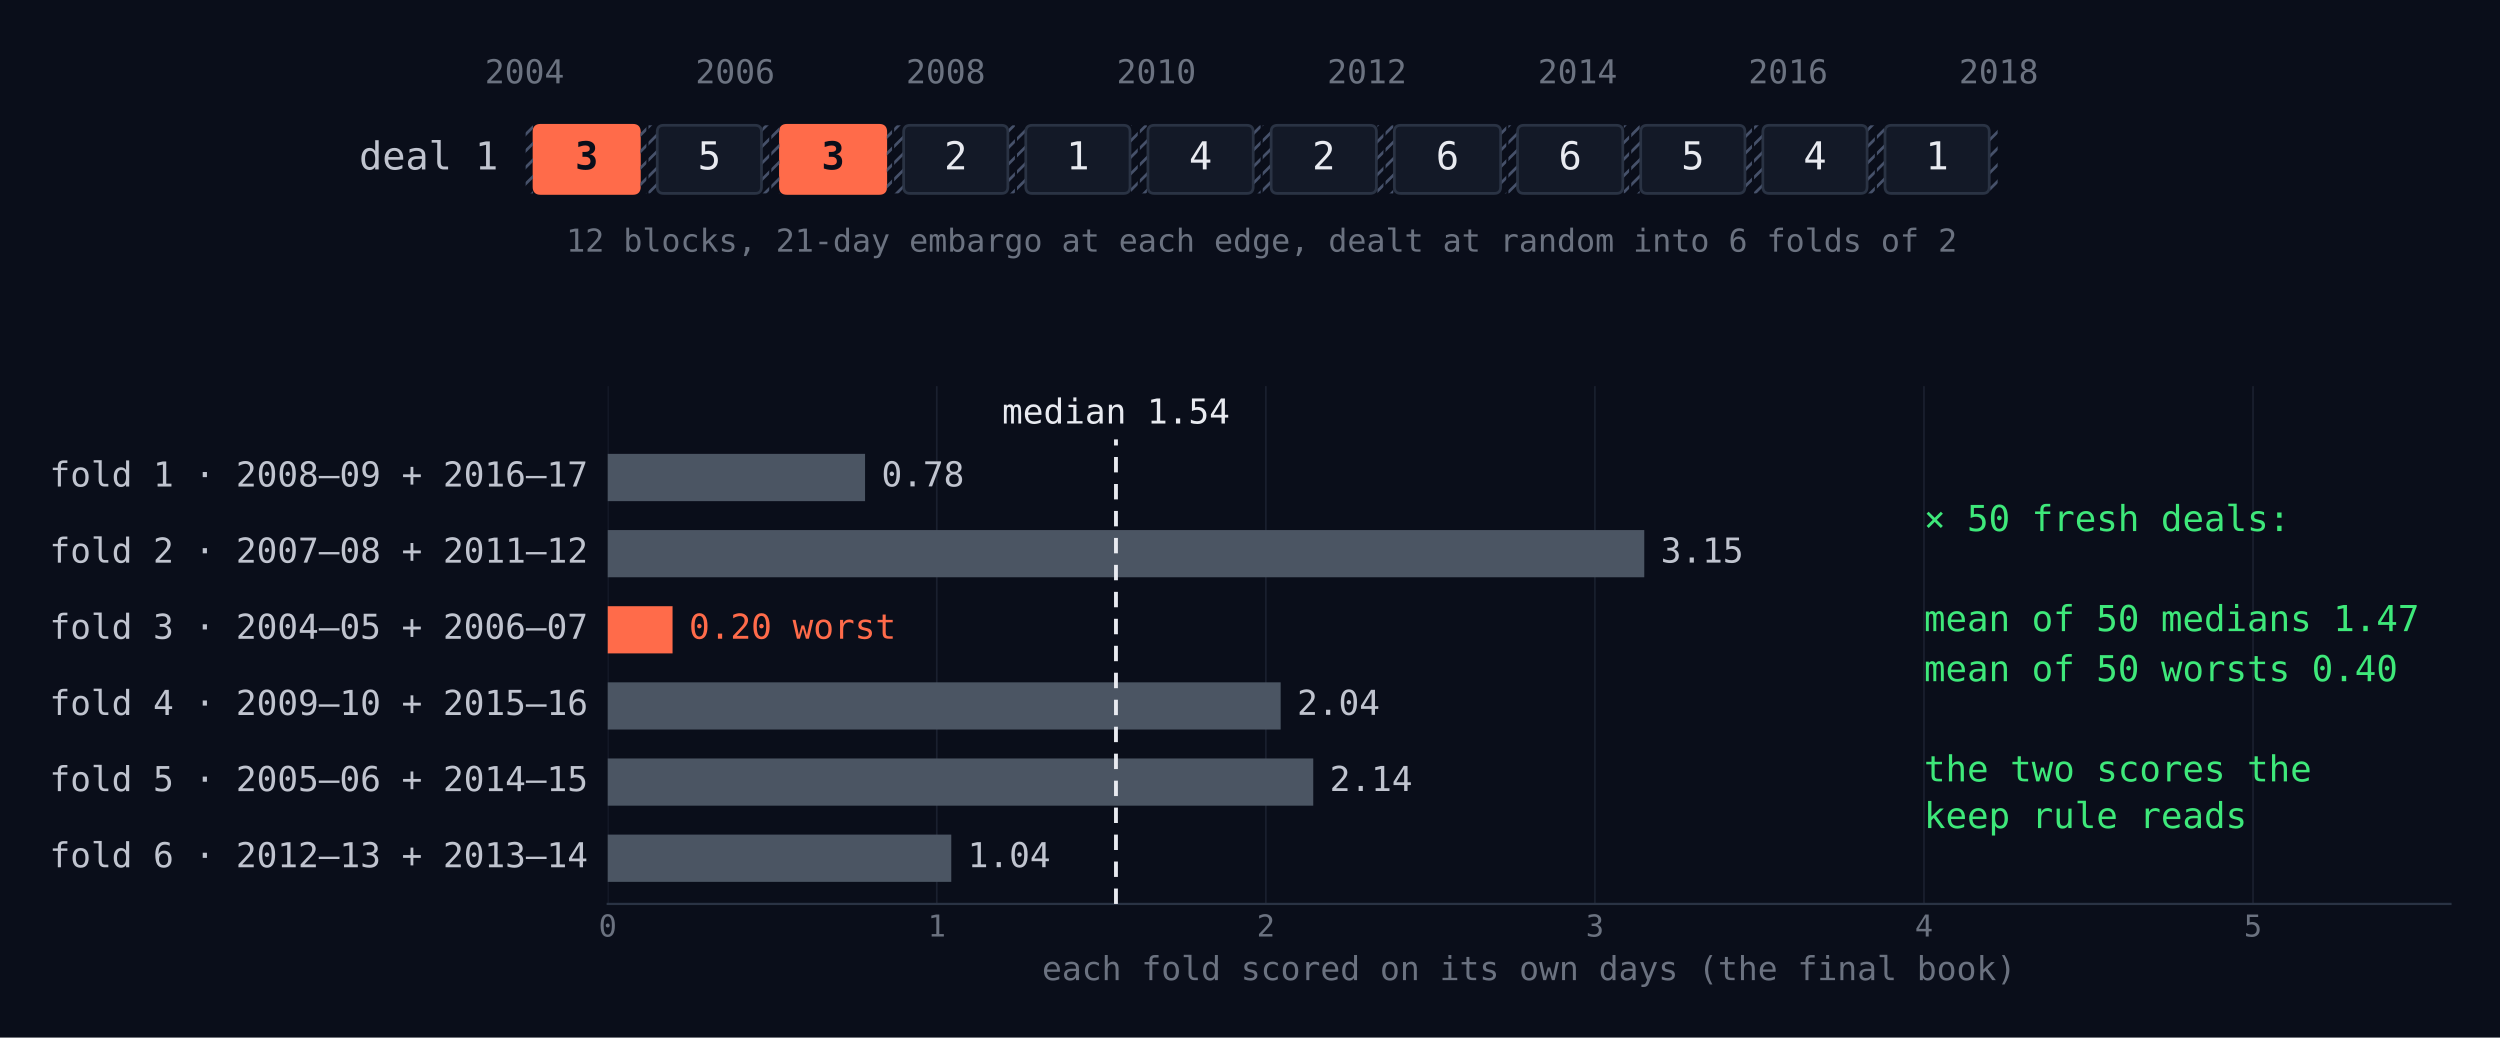
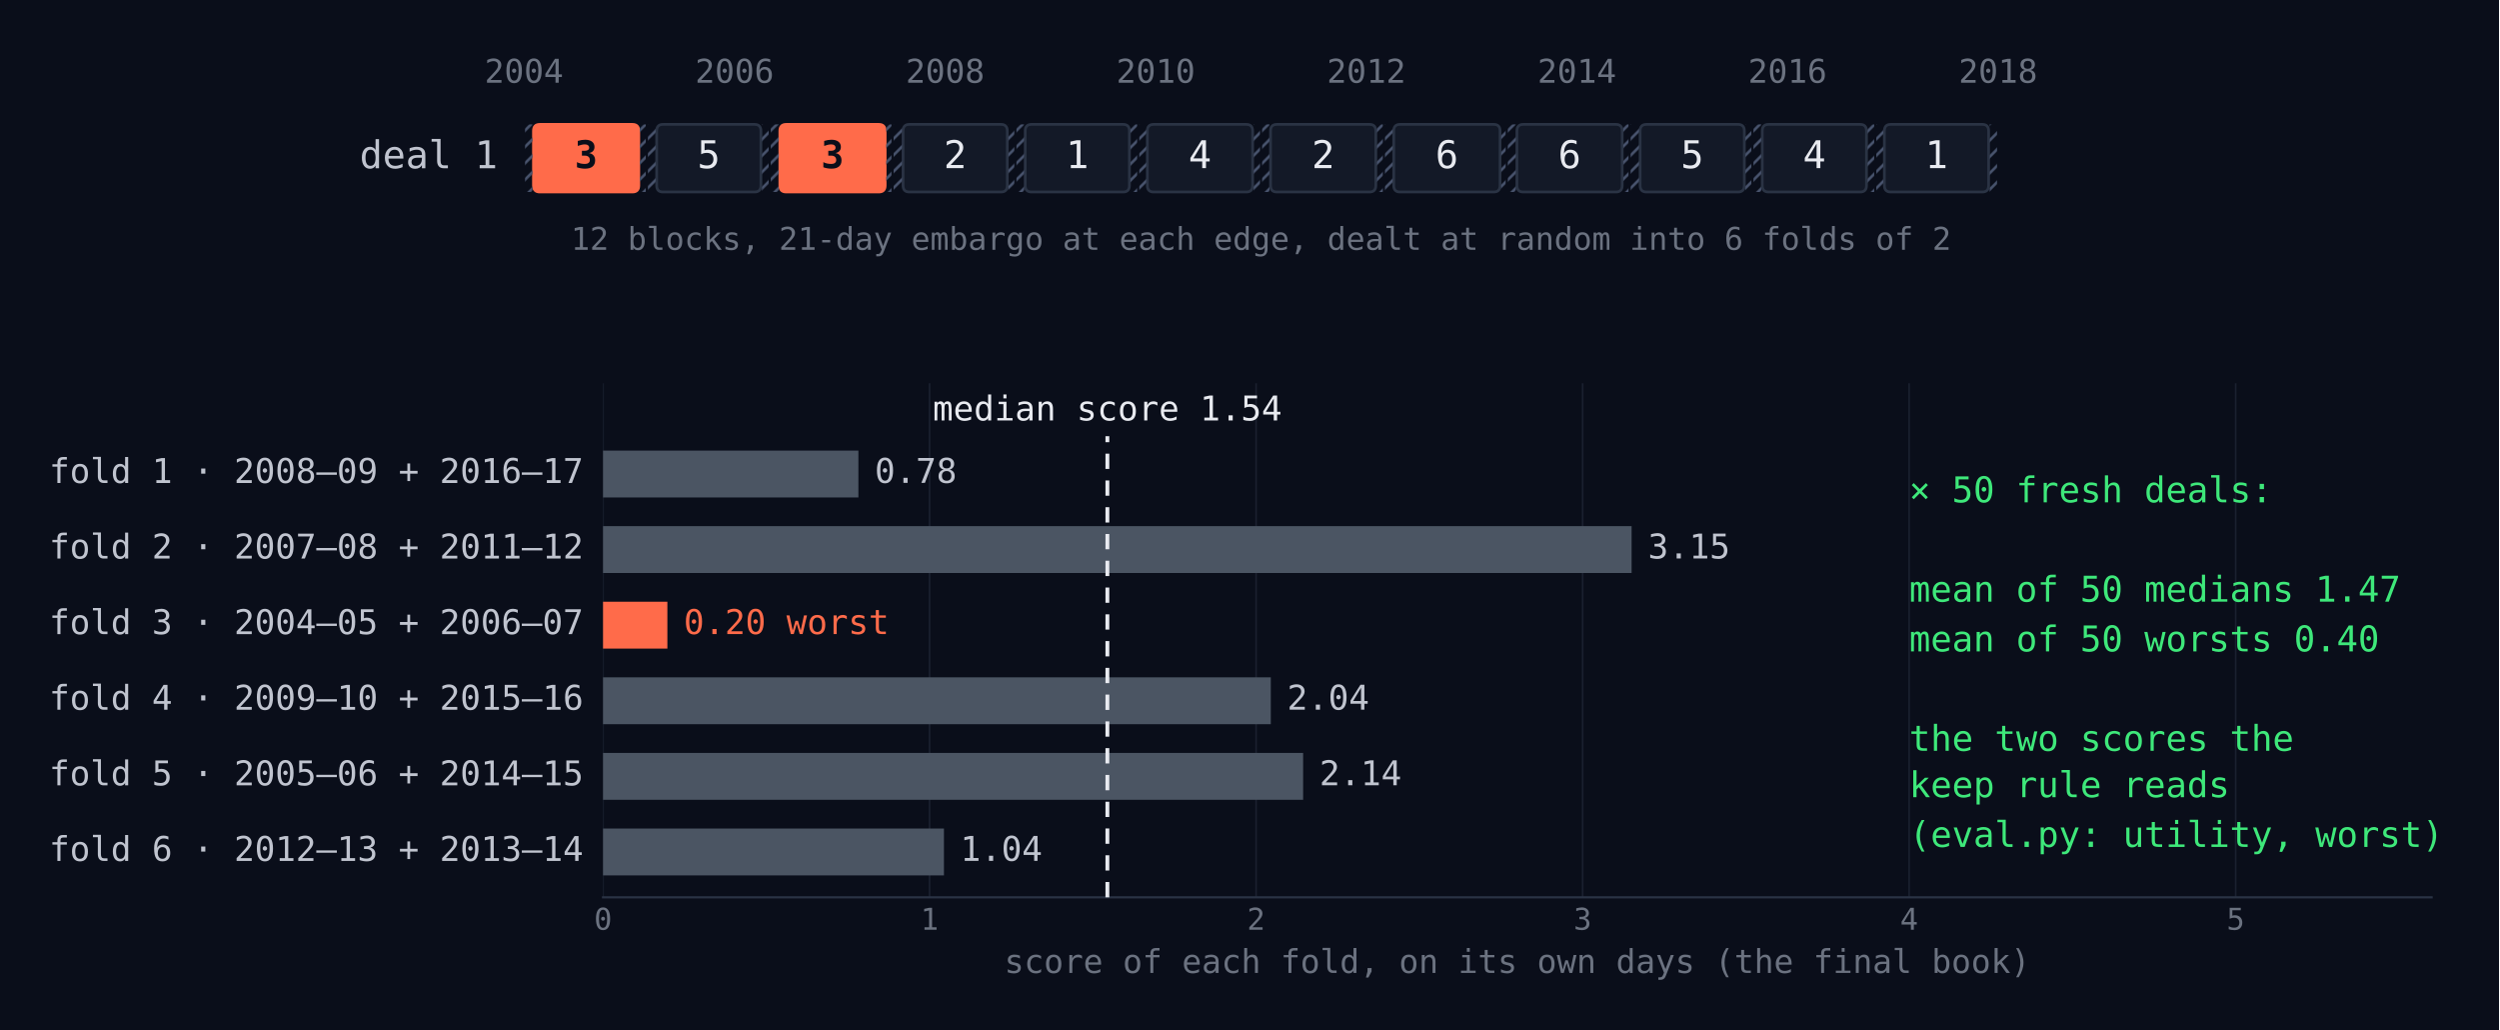
- <svg xmlns="http://www.w3.org/2000/svg" width="908.434pt" height="377.029pt" viewBox="0 0 908.434 377.029" version="1.1">
+ <svg xmlns="http://www.w3.org/2000/svg" width="915.12pt" height="377.029pt" viewBox="0 0 915.12 377.029" version="1.1">
  <defs>
    <style type="text/css">*{stroke-linejoin: round; stroke-linecap: butt}</style>
  </defs>
  <g id="figure_1">
    <g id="patch_1">
-       <path d="M 0 377.029  L 908.434 377.029  L 908.434 0  L 0 0  z " style="fill: #0a0e1a" />
+       <path d="M 0 377.029  L 915.12 377.029  L 915.12 0  L 0 0  z " style="fill: #0a0e1a" />
    </g>
    <g id="axes_1">
      <g id="patch_2">
-         <path d="M 196.355 70.278  L 230.025 70.278  Q 232.321 70.278 232.321 67.883  L 232.321 47.93  Q 232.321 45.536 230.025 45.536  L 196.355 45.536  Q 194.059 45.536 194.059 47.93  L 194.059 67.883  Q 194.059 70.278 196.355 70.278  z " clip-path="url(#p0893c1e6b3)" style="fill: #ff6b4a; stroke: #ff6b4a; stroke-linejoin: miter" />
+         <path d="M 197.669 70.278  L 231.6 70.278  Q 233.914 70.278 233.914 67.883  L 233.914 47.93  Q 233.914 45.536 231.6 45.536  L 197.669 45.536  Q 195.356 45.536 195.356 47.93  L 195.356 67.883  Q 195.356 70.278 197.669 70.278  z " clip-path="url(#p35f66457c1)" style="fill: #ff6b4a; stroke: #ff6b4a; stroke-linejoin: miter" />
      </g>
      <g id="patch_3">
-         <path d="M 190.998 70.278  L 193.676 70.278  L 193.676 45.536  L 190.998 45.536  z " clip-path="url(#p0893c1e6b3)" style="fill: url(#h77c3becc8c)" />
+         <path d="M 192.271 70.278  L 194.97 70.278  L 194.97 45.536  L 192.271 45.536  z " clip-path="url(#p35f66457c1)" style="fill: url(#h7b17776510)" />
      </g>
      <g id="patch_4">
-         <path d="M 232.703 70.278  L 234.871 70.278  L 234.871 45.536  L 232.703 45.536  z " clip-path="url(#p0893c1e6b3)" style="fill: url(#h77c3becc8c)" />
+         <path d="M 234.299 70.278  L 236.484 70.278  L 236.484 45.536  L 234.299 45.536  z " clip-path="url(#p35f66457c1)" style="fill: url(#h7b17776510)" />
      </g>
      <g id="patch_5">
-         <path d="M 241.121 70.278  L 274.408 70.278  Q 276.704 70.278 276.704 67.883  L 276.704 47.93  Q 276.704 45.536 274.408 45.536  L 241.121 45.536  Q 238.825 45.536 238.825 47.93  L 238.825 67.883  Q 238.825 70.278 241.121 70.278  z " clip-path="url(#p0893c1e6b3)" style="fill: #131927; stroke: #2a3344; stroke-linejoin: miter" />
+         <path d="M 242.782 70.278  L 276.327 70.278  Q 278.641 70.278 278.641 67.883  L 278.641 47.93  Q 278.641 45.536 276.327 45.536  L 242.782 45.536  Q 240.468 45.536 240.468 47.93  L 240.468 67.883  Q 240.468 70.278 242.782 70.278  z " clip-path="url(#p35f66457c1)" style="fill: #131927; stroke: #2a3344; stroke-linejoin: miter" />
      </g>
      <g id="patch_6">
-         <path d="M 235.637 70.278  L 238.442 70.278  L 238.442 45.536  L 235.637 45.536  z " clip-path="url(#p0893c1e6b3)" style="fill: url(#h77c3becc8c)" />
+         <path d="M 237.255 70.278  L 240.083 70.278  L 240.083 45.536  L 237.255 45.536  z " clip-path="url(#p35f66457c1)" style="fill: url(#h7b17776510)" />
      </g>
      <g id="patch_7">
-         <path d="M 277.087 70.278  L 279.51 70.278  L 279.51 45.536  L 277.087 45.536  z " clip-path="url(#p0893c1e6b3)" style="fill: url(#h77c3becc8c)" />
+         <path d="M 279.026 70.278  L 281.468 70.278  L 281.468 45.536  L 279.026 45.536  z " clip-path="url(#p35f66457c1)" style="fill: url(#h7b17776510)" />
      </g>
      <g id="patch_8">
-         <path d="M 285.887 70.278  L 319.557 70.278  Q 321.853 70.278 321.853 67.883  L 321.853 47.93  Q 321.853 45.536 319.557 45.536  L 285.887 45.536  Q 283.591 45.536 283.591 47.93  L 283.591 67.883  Q 283.591 70.278 285.887 70.278  z " clip-path="url(#p0893c1e6b3)" style="fill: #ff6b4a; stroke: #ff6b4a; stroke-linejoin: miter" />
+         <path d="M 287.894 70.278  L 321.825 70.278  Q 324.139 70.278 324.139 67.883  L 324.139 47.93  Q 324.139 45.536 321.825 45.536  L 287.894 45.536  Q 285.581 45.536 285.581 47.93  L 285.581 67.883  Q 285.581 70.278 287.894 70.278  z " clip-path="url(#p35f66457c1)" style="fill: #ff6b4a; stroke: #ff6b4a; stroke-linejoin: miter" />
      </g>
      <g id="patch_9">
-         <path d="M 280.275 70.278  L 283.209 70.278  L 283.209 45.536  L 280.275 45.536  z " clip-path="url(#p0893c1e6b3)" style="fill: url(#h77c3becc8c)" />
+         <path d="M 282.239 70.278  L 285.195 70.278  L 285.195 45.536  L 282.239 45.536  z " clip-path="url(#p35f66457c1)" style="fill: url(#h7b17776510)" />
      </g>
      <g id="patch_10">
-         <path d="M 322.236 70.278  L 324.149 70.278  L 324.149 45.536  L 322.236 45.536  z " clip-path="url(#p0893c1e6b3)" style="fill: url(#h77c3becc8c)" />
+         <path d="M 324.524 70.278  L 326.452 70.278  L 326.452 45.536  L 324.524 45.536  z " clip-path="url(#p35f66457c1)" style="fill: url(#h7b17776510)" />
      </g>
      <g id="patch_11">
-         <path d="M 330.653 70.278  L 363.941 70.278  Q 366.237 70.278 366.237 67.883  L 366.237 47.93  Q 366.237 45.536 363.941 45.536  L 330.653 45.536  Q 328.357 45.536 328.357 47.93  L 328.357 67.883  Q 328.357 70.278 330.653 70.278  z " clip-path="url(#p0893c1e6b3)" style="fill: #131927; stroke: #2a3344; stroke-linejoin: miter" />
+         <path d="M 333.007 70.278  L 366.552 70.278  Q 368.866 70.278 368.866 67.883  L 368.866 47.93  Q 368.866 45.536 366.552 45.536  L 333.007 45.536  Q 330.694 45.536 330.694 47.93  L 330.694 67.883  Q 330.694 70.278 333.007 70.278  z " clip-path="url(#p35f66457c1)" style="fill: #131927; stroke: #2a3344; stroke-linejoin: miter" />
      </g>
      <g id="patch_12">
-         <path d="M 324.914 70.278  L 327.975 70.278  L 327.975 45.536  L 324.914 45.536  z " clip-path="url(#p0893c1e6b3)" style="fill: url(#h77c3becc8c)" />
+         <path d="M 327.223 70.278  L 330.308 70.278  L 330.308 45.536  L 327.223 45.536  z " clip-path="url(#p35f66457c1)" style="fill: url(#h7b17776510)" />
      </g>
      <g id="patch_13">
-         <path d="M 366.619 70.278  L 368.787 70.278  L 368.787 45.536  L 366.619 45.536  z " clip-path="url(#p0893c1e6b3)" style="fill: url(#h77c3becc8c)" />
+         <path d="M 369.251 70.278  L 371.436 70.278  L 371.436 45.536  L 369.251 45.536  z " clip-path="url(#p35f66457c1)" style="fill: url(#h7b17776510)" />
      </g>
      <g id="patch_14">
-         <path d="M 375.037 70.278  L 408.324 70.278  Q 410.62 70.278 410.62 67.883  L 410.62 47.93  Q 410.62 45.536 408.324 45.536  L 375.037 45.536  Q 372.741 45.536 372.741 47.93  L 372.741 67.883  Q 372.741 70.278 375.037 70.278  z " clip-path="url(#p0893c1e6b3)" style="fill: #131927; stroke: #2a3344; stroke-linejoin: miter" />
+         <path d="M 377.734 70.278  L 411.279 70.278  Q 413.593 70.278 413.593 67.883  L 413.593 47.93  Q 413.593 45.536 411.279 45.536  L 377.734 45.536  Q 375.421 45.536 375.421 47.93  L 375.421 67.883  Q 375.421 70.278 377.734 70.278  z " clip-path="url(#p35f66457c1)" style="fill: #131927; stroke: #2a3344; stroke-linejoin: miter" />
      </g>
      <g id="patch_15">
-         <path d="M 369.553 70.278  L 372.358 70.278  L 372.358 45.536  L 369.553 45.536  z " clip-path="url(#p0893c1e6b3)" style="fill: url(#h77c3becc8c)" />
+         <path d="M 372.208 70.278  L 375.035 70.278  L 375.035 45.536  L 372.208 45.536  z " clip-path="url(#p35f66457c1)" style="fill: url(#h7b17776510)" />
      </g>
      <g id="patch_16">
-         <path d="M 411.003 70.278  L 413.426 70.278  L 413.426 45.536  L 411.003 45.536  z " clip-path="url(#p0893c1e6b3)" style="fill: url(#h77c3becc8c)" />
+         <path d="M 413.978 70.278  L 416.42 70.278  L 416.42 45.536  L 413.978 45.536  z " clip-path="url(#p35f66457c1)" style="fill: url(#h7b17776510)" />
      </g>
      <g id="patch_17">
-         <path d="M 419.42 70.278  L 453.091 70.278  Q 455.386 70.278 455.386 67.883  L 455.386 47.93  Q 455.386 45.536 453.091 45.536  L 419.42 45.536  Q 417.125 45.536 417.125 47.93  L 417.125 67.883  Q 417.125 70.278 419.42 70.278  z " clip-path="url(#p0893c1e6b3)" style="fill: #131927; stroke: #2a3344; stroke-linejoin: miter" />
+         <path d="M 422.461 70.278  L 456.392 70.278  Q 458.706 70.278 458.706 67.883  L 458.706 47.93  Q 458.706 45.536 456.392 45.536  L 422.461 45.536  Q 420.148 45.536 420.148 47.93  L 420.148 67.883  Q 420.148 70.278 422.461 70.278  z " clip-path="url(#p35f66457c1)" style="fill: #131927; stroke: #2a3344; stroke-linejoin: miter" />
      </g>
      <g id="patch_18">
-         <path d="M 414.191 70.278  L 416.742 70.278  L 416.742 45.536  L 414.191 45.536  z " clip-path="url(#p0893c1e6b3)" style="fill: url(#h77c3becc8c)" />
+         <path d="M 417.192 70.278  L 419.762 70.278  L 419.762 45.536  L 417.192 45.536  z " clip-path="url(#p35f66457c1)" style="fill: url(#h7b17776510)" />
      </g>
      <g id="patch_19">
-         <path d="M 455.769 70.278  L 458.065 70.278  L 458.065 45.536  L 455.769 45.536  z " clip-path="url(#p0893c1e6b3)" style="fill: url(#h77c3becc8c)" />
+         <path d="M 459.091 70.278  L 461.405 70.278  L 461.405 45.536  L 459.091 45.536  z " clip-path="url(#p35f66457c1)" style="fill: url(#h7b17776510)" />
      </g>
      <g id="patch_20">
-         <path d="M 464.187 70.278  L 497.857 70.278  Q 500.153 70.278 500.153 67.883  L 500.153 47.93  Q 500.153 45.536 497.857 45.536  L 464.187 45.536  Q 461.891 45.536 461.891 47.93  L 461.891 67.883  Q 461.891 70.278 464.187 70.278  z " clip-path="url(#p0893c1e6b3)" style="fill: #131927; stroke: #2a3344; stroke-linejoin: miter" />
+         <path d="M 467.574 70.278  L 501.505 70.278  Q 503.818 70.278 503.818 67.883  L 503.818 47.93  Q 503.818 45.536 501.505 45.536  L 467.574 45.536  Q 465.26 45.536 465.26 47.93  L 465.26 67.883  Q 465.26 70.278 467.574 70.278  z " clip-path="url(#p35f66457c1)" style="fill: #131927; stroke: #2a3344; stroke-linejoin: miter" />
      </g>
      <g id="patch_21">
-         <path d="M 458.83 70.278  L 461.508 70.278  L 461.508 45.536  L 458.83 45.536  z " clip-path="url(#p0893c1e6b3)" style="fill: url(#h77c3becc8c)" />
+         <path d="M 462.176 70.278  L 464.875 70.278  L 464.875 45.536  L 462.176 45.536  z " clip-path="url(#p35f66457c1)" style="fill: url(#h7b17776510)" />
      </g>
      <g id="patch_22">
-         <path d="M 500.535 70.278  L 502.703 70.278  L 502.703 45.536  L 500.535 45.536  z " clip-path="url(#p0893c1e6b3)" style="fill: url(#h77c3becc8c)" />
+         <path d="M 504.204 70.278  L 506.389 70.278  L 506.389 45.536  L 504.204 45.536  z " clip-path="url(#p35f66457c1)" style="fill: url(#h7b17776510)" />
      </g>
      <g id="patch_23">
-         <path d="M 508.953 70.278  L 543.006 70.278  Q 545.301 70.278 545.301 67.883  L 545.301 47.93  Q 545.301 45.536 543.006 45.536  L 508.953 45.536  Q 506.657 45.536 506.657 47.93  L 506.657 67.883  Q 506.657 70.278 508.953 70.278  z " clip-path="url(#p0893c1e6b3)" style="fill: #131927; stroke: #2a3344; stroke-linejoin: miter" />
+         <path d="M 512.686 70.278  L 547.003 70.278  Q 549.316 70.278 549.316 67.883  L 549.316 47.93  Q 549.316 45.536 547.003 45.536  L 512.686 45.536  Q 510.373 45.536 510.373 47.93  L 510.373 67.883  Q 510.373 70.278 512.686 70.278  z " clip-path="url(#p35f66457c1)" style="fill: #131927; stroke: #2a3344; stroke-linejoin: miter" />
      </g>
      <g id="patch_24">
-         <path d="M 503.469 70.278  L 506.274 70.278  L 506.274 45.536  L 503.469 45.536  z " clip-path="url(#p0893c1e6b3)" style="fill: url(#h77c3becc8c)" />
+         <path d="M 507.16 70.278  L 509.987 70.278  L 509.987 45.536  L 507.16 45.536  z " clip-path="url(#p35f66457c1)" style="fill: url(#h7b17776510)" />
      </g>
      <g id="patch_25">
-         <path d="M 545.684 70.278  L 547.342 70.278  L 547.342 45.536  L 545.684 45.536  z " clip-path="url(#p0893c1e6b3)" style="fill: url(#h77c3becc8c)" />
+         <path d="M 549.702 70.278  L 551.373 70.278  L 551.373 45.536  L 549.702 45.536  z " clip-path="url(#p35f66457c1)" style="fill: url(#h7b17776510)" />
      </g>
      <g id="patch_26">
-         <path d="M 553.719 70.278  L 587.389 70.278  Q 589.685 70.278 589.685 67.883  L 589.685 47.93  Q 589.685 45.536 587.389 45.536  L 553.719 45.536  Q 551.423 45.536 551.423 47.93  L 551.423 67.883  Q 551.423 70.278 553.719 70.278  z " clip-path="url(#p0893c1e6b3)" style="fill: #131927; stroke: #2a3344; stroke-linejoin: miter" />
+         <path d="M 557.799 70.278  L 591.73 70.278  Q 594.043 70.278 594.043 67.883  L 594.043 47.93  Q 594.043 45.536 591.73 45.536  L 557.799 45.536  Q 555.486 45.536 555.486 47.93  L 555.486 67.883  Q 555.486 70.278 557.799 70.278  z " clip-path="url(#p35f66457c1)" style="fill: #131927; stroke: #2a3344; stroke-linejoin: miter" />
      </g>
      <g id="patch_27">
-         <path d="M 548.107 70.278  L 551.041 70.278  L 551.041 45.536  L 548.107 45.536  z " clip-path="url(#p0893c1e6b3)" style="fill: url(#h77c3becc8c)" />
+         <path d="M 552.144 70.278  L 555.1 70.278  L 555.1 45.536  L 552.144 45.536  z " clip-path="url(#p35f66457c1)" style="fill: url(#h7b17776510)" />
      </g>
      <g id="patch_28">
-         <path d="M 590.068 70.278  L 591.981 70.278  L 591.981 45.536  L 590.068 45.536  z " clip-path="url(#p0893c1e6b3)" style="fill: url(#h77c3becc8c)" />
+         <path d="M 594.429 70.278  L 596.357 70.278  L 596.357 45.536  L 594.429 45.536  z " clip-path="url(#p35f66457c1)" style="fill: url(#h7b17776510)" />
      </g>
      <g id="patch_29">
-         <path d="M 598.485 70.278  L 631.773 70.278  Q 634.069 70.278 634.069 67.883  L 634.069 47.93  Q 634.069 45.536 631.773 45.536  L 598.485 45.536  Q 596.189 45.536 596.189 47.93  L 596.189 67.883  Q 596.189 70.278 598.485 70.278  z " clip-path="url(#p0893c1e6b3)" style="fill: #131927; stroke: #2a3344; stroke-linejoin: miter" />
+         <path d="M 602.912 70.278  L 636.457 70.278  Q 638.77 70.278 638.77 67.883  L 638.77 47.93  Q 638.77 45.536 636.457 45.536  L 602.912 45.536  Q 600.598 45.536 600.598 47.93  L 600.598 67.883  Q 600.598 70.278 602.912 70.278  z " clip-path="url(#p35f66457c1)" style="fill: #131927; stroke: #2a3344; stroke-linejoin: miter" />
      </g>
      <g id="patch_30">
-         <path d="M 592.746 70.278  L 595.807 70.278  L 595.807 45.536  L 592.746 45.536  z " clip-path="url(#p0893c1e6b3)" style="fill: url(#h77c3becc8c)" />
+         <path d="M 597.128 70.278  L 600.213 70.278  L 600.213 45.536  L 597.128 45.536  z " clip-path="url(#p35f66457c1)" style="fill: url(#h7b17776510)" />
      </g>
      <g id="patch_31">
-         <path d="M 634.451 70.278  L 636.619 70.278  L 636.619 45.536  L 634.451 45.536  z " clip-path="url(#p0893c1e6b3)" style="fill: url(#h77c3becc8c)" />
+         <path d="M 639.156 70.278  L 641.341 70.278  L 641.341 45.536  L 639.156 45.536  z " clip-path="url(#p35f66457c1)" style="fill: url(#h7b17776510)" />
      </g>
      <g id="patch_32">
-         <path d="M 642.869 70.278  L 676.156 70.278  Q 678.452 70.278 678.452 67.883  L 678.452 47.93  Q 678.452 45.536 676.156 45.536  L 642.869 45.536  Q 640.573 45.536 640.573 47.93  L 640.573 67.883  Q 640.573 70.278 642.869 70.278  z " clip-path="url(#p0893c1e6b3)" style="fill: #131927; stroke: #2a3344; stroke-linejoin: miter" />
+         <path d="M 647.639 70.278  L 681.184 70.278  Q 683.498 70.278 683.498 67.883  L 683.498 47.93  Q 683.498 45.536 681.184 45.536  L 647.639 45.536  Q 645.325 45.536 645.325 47.93  L 645.325 67.883  Q 645.325 70.278 647.639 70.278  z " clip-path="url(#p35f66457c1)" style="fill: #131927; stroke: #2a3344; stroke-linejoin: miter" />
      </g>
      <g id="patch_33">
-         <path d="M 637.385 70.278  L 640.19 70.278  L 640.19 45.536  L 637.385 45.536  z " clip-path="url(#p0893c1e6b3)" style="fill: url(#h77c3becc8c)" />
+         <path d="M 642.112 70.278  L 644.94 70.278  L 644.94 45.536  L 642.112 45.536  z " clip-path="url(#p35f66457c1)" style="fill: url(#h7b17776510)" />
      </g>
      <g id="patch_34">
-         <path d="M 678.835 70.278  L 681.258 70.278  L 681.258 45.536  L 678.835 45.536  z " clip-path="url(#p0893c1e6b3)" style="fill: url(#h77c3becc8c)" />
+         <path d="M 683.883 70.278  L 686.325 70.278  L 686.325 45.536  L 683.883 45.536  z " clip-path="url(#p35f66457c1)" style="fill: url(#h7b17776510)" />
      </g>
      <g id="patch_35">
-         <path d="M 687.252 70.278  L 720.54 70.278  Q 722.836 70.278 722.836 67.883  L 722.836 47.93  Q 722.836 45.536 720.54 45.536  L 687.252 45.536  Q 684.957 45.536 684.957 47.93  L 684.957 67.883  Q 684.957 70.278 687.252 70.278  z " clip-path="url(#p0893c1e6b3)" style="fill: #131927; stroke: #2a3344; stroke-linejoin: miter" />
+         <path d="M 692.366 70.278  L 725.911 70.278  Q 728.225 70.278 728.225 67.883  L 728.225 47.93  Q 728.225 45.536 725.911 45.536  L 692.366 45.536  Q 690.052 45.536 690.052 47.93  L 690.052 67.883  Q 690.052 70.278 692.366 70.278  z " clip-path="url(#p35f66457c1)" style="fill: #131927; stroke: #2a3344; stroke-linejoin: miter" />
      </g>
      <g id="patch_36">
-         <path d="M 682.023 70.278  L 684.574 70.278  L 684.574 45.536  L 682.023 45.536  z " clip-path="url(#p0893c1e6b3)" style="fill: url(#h77c3becc8c)" />
+         <path d="M 687.096 70.278  L 689.667 70.278  L 689.667 45.536  L 687.096 45.536  z " clip-path="url(#p35f66457c1)" style="fill: url(#h7b17776510)" />
      </g>
      <g id="patch_37">
-         <path d="M 723.218 70.278  L 725.897 70.278  L 725.897 45.536  L 723.218 45.536  z " clip-path="url(#p0893c1e6b3)" style="fill: url(#h77c3becc8c)" />
+         <path d="M 728.61 70.278  L 731.309 70.278  L 731.309 45.536  L 728.61 45.536  z " clip-path="url(#p35f66457c1)" style="fill: url(#h7b17776510)" />
      </g>
      <g id="text_1">
-         <text style="font-weight: 700; font-size: 14px; font-family: 'IBM Plex Mono', 'DejaVu Sans Mono', monospace; text-anchor: middle; fill: #0a0e1a" x="213.19" y="61.543" transform="rotate(-0 213.1897 61.5434)">3</text>
+         <text style="font-weight: 700; font-size: 14px; font-family: 'IBM Plex Mono', 'DejaVu Sans Mono', monospace; text-anchor: middle; fill: #0a0e1a" x="214.635" y="61.543" transform="rotate(-0 214.6347 61.5434)">3</text>
      </g>
      <g id="text_2">
-         <text style="font-size: 14px; font-family: 'IBM Plex Mono', 'DejaVu Sans Mono', monospace; text-anchor: middle; fill: #e8eaf0" x="257.765" y="61.543" transform="rotate(-0 257.7646 61.5434)">5</text>
+         <text style="font-size: 14px; font-family: 'IBM Plex Mono', 'DejaVu Sans Mono', monospace; text-anchor: middle; fill: #e8eaf0" x="259.554" y="61.543" transform="rotate(-0 259.5545 61.5434)">5</text>
      </g>
      <g id="text_3">
-         <text style="font-weight: 700; font-size: 14px; font-family: 'IBM Plex Mono', 'DejaVu Sans Mono', monospace; text-anchor: middle; fill: #0a0e1a" x="302.722" y="61.543" transform="rotate(-0 302.7221 61.5434)">3</text>
+         <text style="font-weight: 700; font-size: 14px; font-family: 'IBM Plex Mono', 'DejaVu Sans Mono', monospace; text-anchor: middle; fill: #0a0e1a" x="304.86" y="61.543" transform="rotate(-0 304.8599 61.5434)">3</text>
      </g>
      <g id="text_4">
-         <text style="font-size: 14px; font-family: 'IBM Plex Mono', 'DejaVu Sans Mono', monospace; text-anchor: middle; fill: #e8eaf0" x="347.297" y="61.543" transform="rotate(-0 347.297 61.5434)">2</text>
+         <text style="font-size: 14px; font-family: 'IBM Plex Mono', 'DejaVu Sans Mono', monospace; text-anchor: middle; fill: #e8eaf0" x="349.78" y="61.543" transform="rotate(-0 349.7797 61.5434)">2</text>
      </g>
      <g id="text_5">
-         <text style="font-size: 14px; font-family: 'IBM Plex Mono', 'DejaVu Sans Mono', monospace; text-anchor: middle; fill: #e8eaf0" x="391.681" y="61.543" transform="rotate(-0 391.6806 61.5434)">1</text>
+         <text style="font-size: 14px; font-family: 'IBM Plex Mono', 'DejaVu Sans Mono', monospace; text-anchor: middle; fill: #e8eaf0" x="394.507" y="61.543" transform="rotate(-0 394.5068 61.5434)">1</text>
      </g>
      <g id="text_6">
-         <text style="font-size: 14px; font-family: 'IBM Plex Mono', 'DejaVu Sans Mono', monospace; text-anchor: middle; fill: #e8eaf0" x="436.256" y="61.543" transform="rotate(-0 436.2555 61.5434)">4</text>
+         <text style="font-size: 14px; font-family: 'IBM Plex Mono', 'DejaVu Sans Mono', monospace; text-anchor: middle; fill: #e8eaf0" x="439.427" y="61.543" transform="rotate(-0 439.4266 61.5434)">4</text>
      </g>
      <g id="text_7">
-         <text style="font-size: 14px; font-family: 'IBM Plex Mono', 'DejaVu Sans Mono', monospace; text-anchor: middle; fill: #e8eaf0" x="481.022" y="61.543" transform="rotate(-0 481.0217 61.5434)">2</text>
+         <text style="font-size: 14px; font-family: 'IBM Plex Mono', 'DejaVu Sans Mono', monospace; text-anchor: middle; fill: #e8eaf0" x="484.539" y="61.543" transform="rotate(-0 484.5393 61.5434)">2</text>
      </g>
      <g id="text_8">
-         <text style="font-size: 14px; font-family: 'IBM Plex Mono', 'DejaVu Sans Mono', monospace; text-anchor: middle; fill: #e8eaf0" x="525.979" y="61.543" transform="rotate(-0 525.9792 61.5434)">6</text>
+         <text style="font-size: 14px; font-family: 'IBM Plex Mono', 'DejaVu Sans Mono', monospace; text-anchor: middle; fill: #e8eaf0" x="529.845" y="61.543" transform="rotate(-0 529.8447 61.5434)">6</text>
      </g>
      <g id="text_9">
-         <text style="font-size: 14px; font-family: 'IBM Plex Mono', 'DejaVu Sans Mono', monospace; text-anchor: middle; fill: #e8eaf0" x="570.554" y="61.543" transform="rotate(-0 570.5541 61.5434)">6</text>
+         <text style="font-size: 14px; font-family: 'IBM Plex Mono', 'DejaVu Sans Mono', monospace; text-anchor: middle; fill: #e8eaf0" x="574.765" y="61.543" transform="rotate(-0 574.7645 61.5434)">6</text>
      </g>
      <g id="text_10">
-         <text style="font-size: 14px; font-family: 'IBM Plex Mono', 'DejaVu Sans Mono', monospace; text-anchor: middle; fill: #e8eaf0" x="615.129" y="61.543" transform="rotate(-0 615.129 61.5434)">5</text>
+         <text style="font-size: 14px; font-family: 'IBM Plex Mono', 'DejaVu Sans Mono', monospace; text-anchor: middle; fill: #e8eaf0" x="619.684" y="61.543" transform="rotate(-0 619.6843 61.5434)">5</text>
      </g>
      <g id="text_11">
-         <text style="font-size: 14px; font-family: 'IBM Plex Mono', 'DejaVu Sans Mono', monospace; text-anchor: middle; fill: #e8eaf0" x="659.513" y="61.543" transform="rotate(-0 659.5126 61.5434)">4</text>
+         <text style="font-size: 14px; font-family: 'IBM Plex Mono', 'DejaVu Sans Mono', monospace; text-anchor: middle; fill: #e8eaf0" x="664.411" y="61.543" transform="rotate(-0 664.4114 61.5434)">4</text>
      </g>
      <g id="text_12">
-         <text style="font-size: 14px; font-family: 'IBM Plex Mono', 'DejaVu Sans Mono', monospace; text-anchor: middle; fill: #e8eaf0" x="703.896" y="61.543" transform="rotate(-0 703.8962 61.5434)">1</text>
+         <text style="font-size: 14px; font-family: 'IBM Plex Mono', 'DejaVu Sans Mono', monospace; text-anchor: middle; fill: #e8eaf0" x="709.138" y="61.543" transform="rotate(-0 709.1384 61.5434)">1</text>
      </g>
      <g id="text_13">
-         <text style="font-size: 12px; font-family: 'IBM Plex Mono', 'DejaVu Sans Mono', monospace; text-anchor: middle; fill: #6b7280" x="190.615" y="30.282" transform="rotate(-0 190.6153 30.28173)">2004</text>
+         <text style="font-size: 12px; font-family: 'IBM Plex Mono', 'DejaVu Sans Mono', monospace; text-anchor: middle; fill: #6b7280" x="191.886" y="30.282" transform="rotate(-0 191.8856 30.28173)">2004</text>
      </g>
      <g id="text_14">
-         <text style="font-size: 12px; font-family: 'IBM Plex Mono', 'DejaVu Sans Mono', monospace; text-anchor: middle; fill: #6b7280" x="267.139" y="30.282" transform="rotate(-0 267.1387 30.28173)">2006</text>
+         <text style="font-size: 12px; font-family: 'IBM Plex Mono', 'DejaVu Sans Mono', monospace; text-anchor: middle; fill: #6b7280" x="269.001" y="30.282" transform="rotate(-0 269.0012 30.28173)">2006</text>
      </g>
      <g id="text_15">
-         <text style="font-size: 12px; font-family: 'IBM Plex Mono', 'DejaVu Sans Mono', monospace; text-anchor: middle; fill: #6b7280" x="343.662" y="30.282" transform="rotate(-0 343.6621 30.28173)">2008</text>
+         <text style="font-size: 12px; font-family: 'IBM Plex Mono', 'DejaVu Sans Mono', monospace; text-anchor: middle; fill: #6b7280" x="346.117" y="30.282" transform="rotate(-0 346.1168 30.28173)">2008</text>
      </g>
      <g id="text_16">
-         <text style="font-size: 12px; font-family: 'IBM Plex Mono', 'DejaVu Sans Mono', monospace; text-anchor: middle; fill: #6b7280" x="420.186" y="30.282" transform="rotate(-0 420.1856 30.28173)">2010</text>
+         <text style="font-size: 12px; font-family: 'IBM Plex Mono', 'DejaVu Sans Mono', monospace; text-anchor: middle; fill: #6b7280" x="423.232" y="30.282" transform="rotate(-0 423.2324 30.28173)">2010</text>
      </g>
      <g id="text_17">
-         <text style="font-size: 12px; font-family: 'IBM Plex Mono', 'DejaVu Sans Mono', monospace; text-anchor: middle; fill: #6b7280" x="496.709" y="30.282" transform="rotate(-0 496.709 30.28173)">2012</text>
+         <text style="font-size: 12px; font-family: 'IBM Plex Mono', 'DejaVu Sans Mono', monospace; text-anchor: middle; fill: #6b7280" x="500.348" y="30.282" transform="rotate(-0 500.348 30.28173)">2012</text>
      </g>
      <g id="text_18">
-         <text style="font-size: 12px; font-family: 'IBM Plex Mono', 'DejaVu Sans Mono', monospace; text-anchor: middle; fill: #6b7280" x="573.232" y="30.282" transform="rotate(-0 573.2325 30.28173)">2014</text>
+         <text style="font-size: 12px; font-family: 'IBM Plex Mono', 'DejaVu Sans Mono', monospace; text-anchor: middle; fill: #6b7280" x="577.464" y="30.282" transform="rotate(-0 577.4636 30.28173)">2014</text>
      </g>
      <g id="text_19">
-         <text style="font-size: 12px; font-family: 'IBM Plex Mono', 'DejaVu Sans Mono', monospace; text-anchor: middle; fill: #6b7280" x="649.756" y="30.282" transform="rotate(-0 649.7559 30.28173)">2016</text>
+         <text style="font-size: 12px; font-family: 'IBM Plex Mono', 'DejaVu Sans Mono', monospace; text-anchor: middle; fill: #6b7280" x="654.579" y="30.282" transform="rotate(-0 654.5792 30.28173)">2016</text>
      </g>
      <g id="text_20">
-         <text style="font-size: 12px; font-family: 'IBM Plex Mono', 'DejaVu Sans Mono', monospace; text-anchor: middle; fill: #6b7280" x="726.279" y="30.282" transform="rotate(-0 726.2793 30.28173)">2018</text>
+         <text style="font-size: 12px; font-family: 'IBM Plex Mono', 'DejaVu Sans Mono', monospace; text-anchor: middle; fill: #6b7280" x="731.695" y="30.282" transform="rotate(-0 731.6948 30.28173)">2018</text>
      </g>
      <g id="text_21">
-         <text style="font-size: 14px; font-family: 'IBM Plex Mono', 'DejaVu Sans Mono', monospace; text-anchor: end; fill: #c0c4cf" x="181.05" y="61.581" transform="rotate(-0 181.0498 61.58113)">deal 1</text>
+         <text style="font-size: 14px; font-family: 'IBM Plex Mono', 'DejaVu Sans Mono', monospace; text-anchor: end; fill: #c0c4cf" x="182.246" y="61.581" transform="rotate(-0 182.2461 61.58113)">deal 1</text>
      </g>
      <g id="text_22">
-         <text style="font-size: 11.5px; font-family: 'IBM Plex Mono', 'DejaVu Sans Mono', monospace; text-anchor: middle; fill: #6b7280" x="458.447" y="91.448" transform="rotate(-0 458.4473 91.44812)">12 blocks, 21-day embargo at each edge, dealt at random into 6 folds of 2</text>
+         <text style="font-size: 11.5px; font-family: 'IBM Plex Mono', 'DejaVu Sans Mono', monospace; text-anchor: middle; fill: #6b7280" x="461.79" y="91.448" transform="rotate(-0 461.7902 91.44812)">12 blocks, 21-day embargo at each edge, dealt at random into 6 folds of 2</text>
      </g>
    </g>
    <g id="axes_2">
      <g id="patch_38">
        <path d="M 220.834 328.464  L 890.434 328.464  L 890.434 140.304  L 220.834 140.304  z " style="fill: #0a0e1a" />
      </g>
      <g id="matplotlib.axis_1">
        <g id="xtick_1">
          <g id="line2d_1">
-             <path d="M 220.834 328.464  L 220.834 140.304  " clip-path="url(#pdc30228032)" style="fill: none; stroke: #2a3344; stroke-opacity: 0.5; stroke-width: 0.6; stroke-linecap: square" />
+             <path d="M 220.834 328.464  L 220.834 140.304  " clip-path="url(#p2137b8c1f1)" style="fill: none; stroke: #2a3344; stroke-opacity: 0.5; stroke-width: 0.6; stroke-linecap: square" />
          </g>
          <g id="line2d_2" />
          <g id="text_23">
            <text style="font-size: 11px; font-family: 'IBM Plex Mono', 'DejaVu Sans Mono', monospace; text-anchor: middle; fill: #6b7280" x="220.834" y="340.321" transform="rotate(-0 220.8344 340.3214)">0</text>
          </g>
        </g>
        <g id="xtick_2">
          <g id="line2d_3">
-             <path d="M 340.406 328.464  L 340.406 140.304  " clip-path="url(#pdc30228032)" style="fill: none; stroke: #2a3344; stroke-opacity: 0.5; stroke-width: 0.6; stroke-linecap: square" />
+             <path d="M 340.406 328.464  L 340.406 140.304  " clip-path="url(#p2137b8c1f1)" style="fill: none; stroke: #2a3344; stroke-opacity: 0.5; stroke-width: 0.6; stroke-linecap: square" />
          </g>
          <g id="line2d_4" />
          <g id="text_24">
            <text style="font-size: 11px; font-family: 'IBM Plex Mono', 'DejaVu Sans Mono', monospace; text-anchor: middle; fill: #6b7280" x="340.406" y="340.321" transform="rotate(-0 340.4059 340.3214)">1</text>
          </g>
        </g>
        <g id="xtick_3">
          <g id="line2d_5">
-             <path d="M 459.977 328.464  L 459.977 140.304  " clip-path="url(#pdc30228032)" style="fill: none; stroke: #2a3344; stroke-opacity: 0.5; stroke-width: 0.6; stroke-linecap: square" />
+             <path d="M 459.977 328.464  L 459.977 140.304  " clip-path="url(#p2137b8c1f1)" style="fill: none; stroke: #2a3344; stroke-opacity: 0.5; stroke-width: 0.6; stroke-linecap: square" />
          </g>
          <g id="line2d_6" />
          <g id="text_25">
            <text style="font-size: 11px; font-family: 'IBM Plex Mono', 'DejaVu Sans Mono', monospace; text-anchor: middle; fill: #6b7280" x="459.977" y="340.321" transform="rotate(-0 459.9773 340.3214)">2</text>
          </g>
        </g>
        <g id="xtick_4">
          <g id="line2d_7">
-             <path d="M 579.549 328.464  L 579.549 140.304  " clip-path="url(#pdc30228032)" style="fill: none; stroke: #2a3344; stroke-opacity: 0.5; stroke-width: 0.6; stroke-linecap: square" />
+             <path d="M 579.549 328.464  L 579.549 140.304  " clip-path="url(#p2137b8c1f1)" style="fill: none; stroke: #2a3344; stroke-opacity: 0.5; stroke-width: 0.6; stroke-linecap: square" />
          </g>
          <g id="line2d_8" />
          <g id="text_26">
            <text style="font-size: 11px; font-family: 'IBM Plex Mono', 'DejaVu Sans Mono', monospace; text-anchor: middle; fill: #6b7280" x="579.549" y="340.321" transform="rotate(-0 579.5487 340.3214)">3</text>
          </g>
        </g>
        <g id="xtick_5">
          <g id="line2d_9">
-             <path d="M 699.12 328.464  L 699.12 140.304  " clip-path="url(#pdc30228032)" style="fill: none; stroke: #2a3344; stroke-opacity: 0.5; stroke-width: 0.6; stroke-linecap: square" />
+             <path d="M 699.12 328.464  L 699.12 140.304  " clip-path="url(#p2137b8c1f1)" style="fill: none; stroke: #2a3344; stroke-opacity: 0.5; stroke-width: 0.6; stroke-linecap: square" />
          </g>
          <g id="line2d_10" />
          <g id="text_27">
            <text style="font-size: 11px; font-family: 'IBM Plex Mono', 'DejaVu Sans Mono', monospace; text-anchor: middle; fill: #6b7280" x="699.12" y="340.321" transform="rotate(-0 699.1202 340.3214)">4</text>
          </g>
        </g>
        <g id="xtick_6">
          <g id="line2d_11">
-             <path d="M 818.692 328.464  L 818.692 140.304  " clip-path="url(#pdc30228032)" style="fill: none; stroke: #2a3344; stroke-opacity: 0.5; stroke-width: 0.6; stroke-linecap: square" />
+             <path d="M 818.692 328.464  L 818.692 140.304  " clip-path="url(#p2137b8c1f1)" style="fill: none; stroke: #2a3344; stroke-opacity: 0.5; stroke-width: 0.6; stroke-linecap: square" />
          </g>
          <g id="line2d_12" />
          <g id="text_28">
            <text style="font-size: 11px; font-family: 'IBM Plex Mono', 'DejaVu Sans Mono', monospace; text-anchor: middle; fill: #6b7280" x="818.692" y="340.321" transform="rotate(-0 818.6916 340.3214)">5</text>
          </g>
        </g>
        <g id="text_29">
-           <text style="font-size: 12px; font-family: 'IBM Plex Mono', 'DejaVu Sans Mono', monospace; text-anchor: middle; fill: #6b7280" x="555.634" y="356.146" transform="rotate(-0 555.6344 356.1459)">each fold scored on its own days (the final book)</text>
+           <text style="font-size: 12px; font-family: 'IBM Plex Mono', 'DejaVu Sans Mono', monospace; text-anchor: middle; fill: #6b7280" x="555.634" y="356.146" transform="rotate(-0 555.6344 356.1459)">score of each fold, on its own days (the final book)</text>
        </g>
      </g>
      <g id="matplotlib.axis_2" />
      <g id="patch_39">
-         <path d="M 220.834 182.087  L 314.339 182.087  L 314.339 164.931  L 220.834 164.931  z " clip-path="url(#pdc30228032)" style="fill: #4b5563" />
+         <path d="M 220.834 182.087  L 314.339 182.087  L 314.339 164.931  L 220.834 164.931  z " clip-path="url(#p2137b8c1f1)" style="fill: #4b5563" />
      </g>
      <g id="patch_40">
-         <path d="M 220.834 209.757  L 597.484 209.757  L 597.484 192.601  L 220.834 192.601  z " clip-path="url(#pdc30228032)" style="fill: #4b5563" />
+         <path d="M 220.834 209.757  L 597.484 209.757  L 597.484 192.601  L 220.834 192.601  z " clip-path="url(#p2137b8c1f1)" style="fill: #4b5563" />
      </g>
      <g id="patch_41">
-         <path d="M 220.834 237.428  L 244.39 237.428  L 244.39 220.272  L 220.834 220.272  z " clip-path="url(#pdc30228032)" style="fill: #ff6b4a" />
+         <path d="M 220.834 237.428  L 244.39 237.428  L 244.39 220.272  L 220.834 220.272  z " clip-path="url(#p2137b8c1f1)" style="fill: #ff6b4a" />
      </g>
      <g id="patch_42">
-         <path d="M 220.834 265.098  L 465.358 265.098  L 465.358 247.943  L 220.834 247.943  z " clip-path="url(#pdc30228032)" style="fill: #4b5563" />
+         <path d="M 220.834 265.098  L 465.358 265.098  L 465.358 247.943  L 220.834 247.943  z " clip-path="url(#p2137b8c1f1)" style="fill: #4b5563" />
      </g>
      <g id="patch_43">
-         <path d="M 220.834 292.769  L 477.196 292.769  L 477.196 275.613  L 220.834 275.613  z " clip-path="url(#pdc30228032)" style="fill: #4b5563" />
+         <path d="M 220.834 292.769  L 477.196 292.769  L 477.196 275.613  L 220.834 275.613  z " clip-path="url(#p2137b8c1f1)" style="fill: #4b5563" />
      </g>
      <g id="patch_44">
-         <path d="M 220.834 320.44  L 345.667 320.44  L 345.667 303.284  L 220.834 303.284  z " clip-path="url(#pdc30228032)" style="fill: #4b5563" />
+         <path d="M 220.834 320.44  L 345.667 320.44  L 345.667 303.284  L 220.834 303.284  z " clip-path="url(#p2137b8c1f1)" style="fill: #4b5563" />
      </g>
      <g id="patch_45">
        <path d="M 220.834 328.464  L 890.434 328.464  " style="fill: none; stroke: #2a3344; stroke-width: 0.8; stroke-linejoin: miter; stroke-linecap: square" />
      </g>
      <g id="text_30">
        <text style="font-size: 12.5px; font-family: 'IBM Plex Mono', 'DejaVu Sans Mono', monospace; text-anchor: end; fill: #c0c4cf" x="213.66" y="176.789" transform="rotate(-0 213.6602 176.7895)">fold 1 · 2008–09 + 2016–17</text>
      </g>
      <g id="text_31">
        <text style="font-size: 12.5px; font-family: 'IBM Plex Mono', 'DejaVu Sans Mono', monospace; text-anchor: start; fill: #c0c4cf" x="320.318" y="176.756" transform="rotate(-0 320.3179 176.7558)">0.78</text>
      </g>
      <g id="text_32">
        <text style="font-size: 12.5px; font-family: 'IBM Plex Mono', 'DejaVu Sans Mono', monospace; text-anchor: end; fill: #c0c4cf" x="213.66" y="204.46" transform="rotate(-0 213.6602 204.4601)">fold 2 · 2007–08 + 2011–12</text>
      </g>
      <g id="text_33">
        <text style="font-size: 12.5px; font-family: 'IBM Plex Mono', 'DejaVu Sans Mono', monospace; text-anchor: start; fill: #c0c4cf" x="603.463" y="204.426" transform="rotate(-0 603.463 204.4264)">3.15</text>
      </g>
      <g id="text_34">
        <text style="font-size: 12.5px; font-family: 'IBM Plex Mono', 'DejaVu Sans Mono', monospace; text-anchor: end; fill: #c0c4cf" x="213.66" y="232.131" transform="rotate(-0 213.6602 232.1306)">fold 3 · 2004–05 + 2006–07</text>
      </g>
      <g id="text_35">
        <text style="font-size: 12.5px; font-family: 'IBM Plex Mono', 'DejaVu Sans Mono', monospace; text-anchor: start; fill: #ff6b4a" x="250.369" y="232.097" transform="rotate(-0 250.3686 232.097)">0.20  worst</text>
      </g>
      <g id="text_36">
        <text style="font-size: 12.5px; font-family: 'IBM Plex Mono', 'DejaVu Sans Mono', monospace; text-anchor: end; fill: #c0c4cf" x="213.66" y="259.801" transform="rotate(-0 213.6602 259.8012)">fold 4 · 2009–10 + 2015–16</text>
      </g>
      <g id="text_37">
        <text style="font-size: 12.5px; font-family: 'IBM Plex Mono', 'DejaVu Sans Mono', monospace; text-anchor: start; fill: #c0c4cf" x="471.337" y="259.768" transform="rotate(-0 471.3366 259.7675)">2.04</text>
      </g>
      <g id="text_38">
        <text style="font-size: 12.5px; font-family: 'IBM Plex Mono', 'DejaVu Sans Mono', monospace; text-anchor: end; fill: #c0c4cf" x="213.66" y="287.472" transform="rotate(-0 213.6602 287.4718)">fold 5 · 2005–06 + 2014–15</text>
      </g>
      <g id="text_39">
        <text style="font-size: 12.5px; font-family: 'IBM Plex Mono', 'DejaVu Sans Mono', monospace; text-anchor: start; fill: #c0c4cf" x="483.174" y="287.438" transform="rotate(-0 483.1742 287.4381)">2.14</text>
      </g>
      <g id="text_40">
        <text style="font-size: 12.5px; font-family: 'IBM Plex Mono', 'DejaVu Sans Mono', monospace; text-anchor: end; fill: #c0c4cf" x="213.66" y="315.142" transform="rotate(-0 213.6602 315.1424)">fold 6 · 2012–13 + 2013–14</text>
      </g>
      <g id="text_41">
        <text style="font-size: 12.5px; font-family: 'IBM Plex Mono', 'DejaVu Sans Mono', monospace; text-anchor: start; fill: #c0c4cf" x="351.646" y="315.109" transform="rotate(-0 351.6456 315.1087)">1.04</text>
      </g>
      <g id="line2d_13">
-         <path d="M 405.513 328.464  L 405.513 159.673  " clip-path="url(#pdc30228032)" style="fill: none; stroke-dasharray: 5.6,4.2; stroke-dashoffset: 0; stroke: #e8eaf0; stroke-width: 1.4" />
+         <path d="M 405.513 328.464  L 405.513 159.673  " clip-path="url(#p2137b8c1f1)" style="fill: none; stroke-dasharray: 5.6,4.2; stroke-dashoffset: 0; stroke: #e8eaf0; stroke-width: 1.4" />
      </g>
      <g id="text_42">
-         <text style="font-size: 12.5px; font-family: 'IBM Plex Mono', 'DejaVu Sans Mono', monospace; text-anchor: middle; fill: #e8eaf0" x="405.513" y="153.903" transform="rotate(-0 405.5125 153.9034)">median 1.54</text>
+         <text style="font-size: 12.5px; font-family: 'IBM Plex Mono', 'DejaVu Sans Mono', monospace; text-anchor: middle; fill: #e8eaf0" x="405.513" y="153.903" transform="rotate(-0 405.5125 153.9034)">median score 1.54</text>
      </g>
      <g id="text_43">
-         <text style="font-size: 13px; font-family: 'IBM Plex Mono', 'DejaVu Sans Mono', monospace; fill: #3ee87a" transform="translate(699.1202 192.9663)">× 50 fresh deals:</text>
-         <text style="font-size: 13px; font-family: 'IBM Plex Mono', 'DejaVu Sans Mono', monospace; fill: #3ee87a" transform="translate(699.1202 206.2852)" />
-         <text style="font-size: 13px; font-family: 'IBM Plex Mono', 'DejaVu Sans Mono', monospace; fill: #3ee87a" transform="translate(699.1202 229.3317)">mean of 50 medians  1.47</text>
-         <text style="font-size: 13px; font-family: 'IBM Plex Mono', 'DejaVu Sans Mono', monospace; fill: #3ee87a" transform="translate(699.1202 247.5317)">mean of 50 worsts   0.40</text>
-         <text style="font-size: 13px; font-family: 'IBM Plex Mono', 'DejaVu Sans Mono', monospace; fill: #3ee87a" transform="translate(699.1202 260.8852)" />
-         <text style="font-size: 13px; font-family: 'IBM Plex Mono', 'DejaVu Sans Mono', monospace; fill: #3ee87a" transform="translate(699.1202 283.9317)">the two scores the</text>
-         <text style="font-size: 13px; font-family: 'IBM Plex Mono', 'DejaVu Sans Mono', monospace; fill: #3ee87a" transform="translate(699.1202 300.9069)">keep rule reads</text>
+         <text style="font-size: 13px; font-family: 'IBM Plex Mono', 'DejaVu Sans Mono', monospace; fill: #3ee87a" transform="translate(699.1202 183.8663)">× 50 fresh deals:</text>
+         <text style="font-size: 13px; font-family: 'IBM Plex Mono', 'DejaVu Sans Mono', monospace; fill: #3ee87a" transform="translate(699.1202 197.1852)" />
+         <text style="font-size: 13px; font-family: 'IBM Plex Mono', 'DejaVu Sans Mono', monospace; fill: #3ee87a" transform="translate(699.1202 220.2317)">mean of 50 medians  1.47</text>
+         <text style="font-size: 13px; font-family: 'IBM Plex Mono', 'DejaVu Sans Mono', monospace; fill: #3ee87a" transform="translate(699.1202 238.4317)">mean of 50 worsts   0.40</text>
+         <text style="font-size: 13px; font-family: 'IBM Plex Mono', 'DejaVu Sans Mono', monospace; fill: #3ee87a" transform="translate(699.1202 251.7852)" />
+         <text style="font-size: 13px; font-family: 'IBM Plex Mono', 'DejaVu Sans Mono', monospace; fill: #3ee87a" transform="translate(699.1202 274.8317)">the two scores the</text>
+         <text style="font-size: 13px; font-family: 'IBM Plex Mono', 'DejaVu Sans Mono', monospace; fill: #3ee87a" transform="translate(699.1202 291.8069)">keep rule reads</text>
+         <text style="font-size: 13px; font-family: 'IBM Plex Mono', 'DejaVu Sans Mono', monospace; fill: #3ee87a" transform="translate(699.1202 310.0069)">(eval.py: utility, worst)</text>
      </g>
    </g>
  </g>
  <defs>
-     <clipPath id="p0893c1e6b3">
-       <rect x="26.46" y="18" width="863.974" height="81.809" />
+     <clipPath id="p35f66457c1">
+       <rect x="26.46" y="18" width="870.66" height="81.809" />
    </clipPath>
-     <clipPath id="pdc30228032">
+     <clipPath id="p2137b8c1f1">
      <rect x="220.834" y="140.304" width="669.6" height="188.16" />
    </clipPath>
  </defs>
  <defs>
-     <pattern id="h77c3becc8c" patternUnits="userSpaceOnUse" x="0" y="0" width="72" height="72">
+     <pattern id="h7b17776510" patternUnits="userSpaceOnUse" x="0" y="0" width="72" height="72">
      <rect x="0" y="0" width="73" height="73" fill="none" />
      <path d="M -36 36  L 36 -36  M -33 39  L 39 -33  M -30 42  L 42 -30  M -27 45  L 45 -27  M -24 48  L 48 -24  M -21 51  L 51 -21  M -18 54  L 54 -18  M -15 57  L 57 -15  M -12 60  L 60 -12  M -9 63  L 63 -9  M -6 66  L 66 -6  M -3 69  L 69 -3  M 0 72  L 72 0  M 3 75  L 75 3  M 6 78  L 78 6  M 9 81  L 81 9  M 12 84  L 84 12  M 15 87  L 87 15  M 18 90  L 90 18  M 21 93  L 93 21  M 24 96  L 96 24  M 27 99  L 99 27  M 30 102  L 102 30  M 33 105  L 105 33  M 36 108  L 108 36  " style="fill: #46516a; stroke: #46516a; stroke-width: 1.0; stroke-linecap: butt; stroke-linejoin: miter" />
    </pattern>
  </defs>
</svg>
